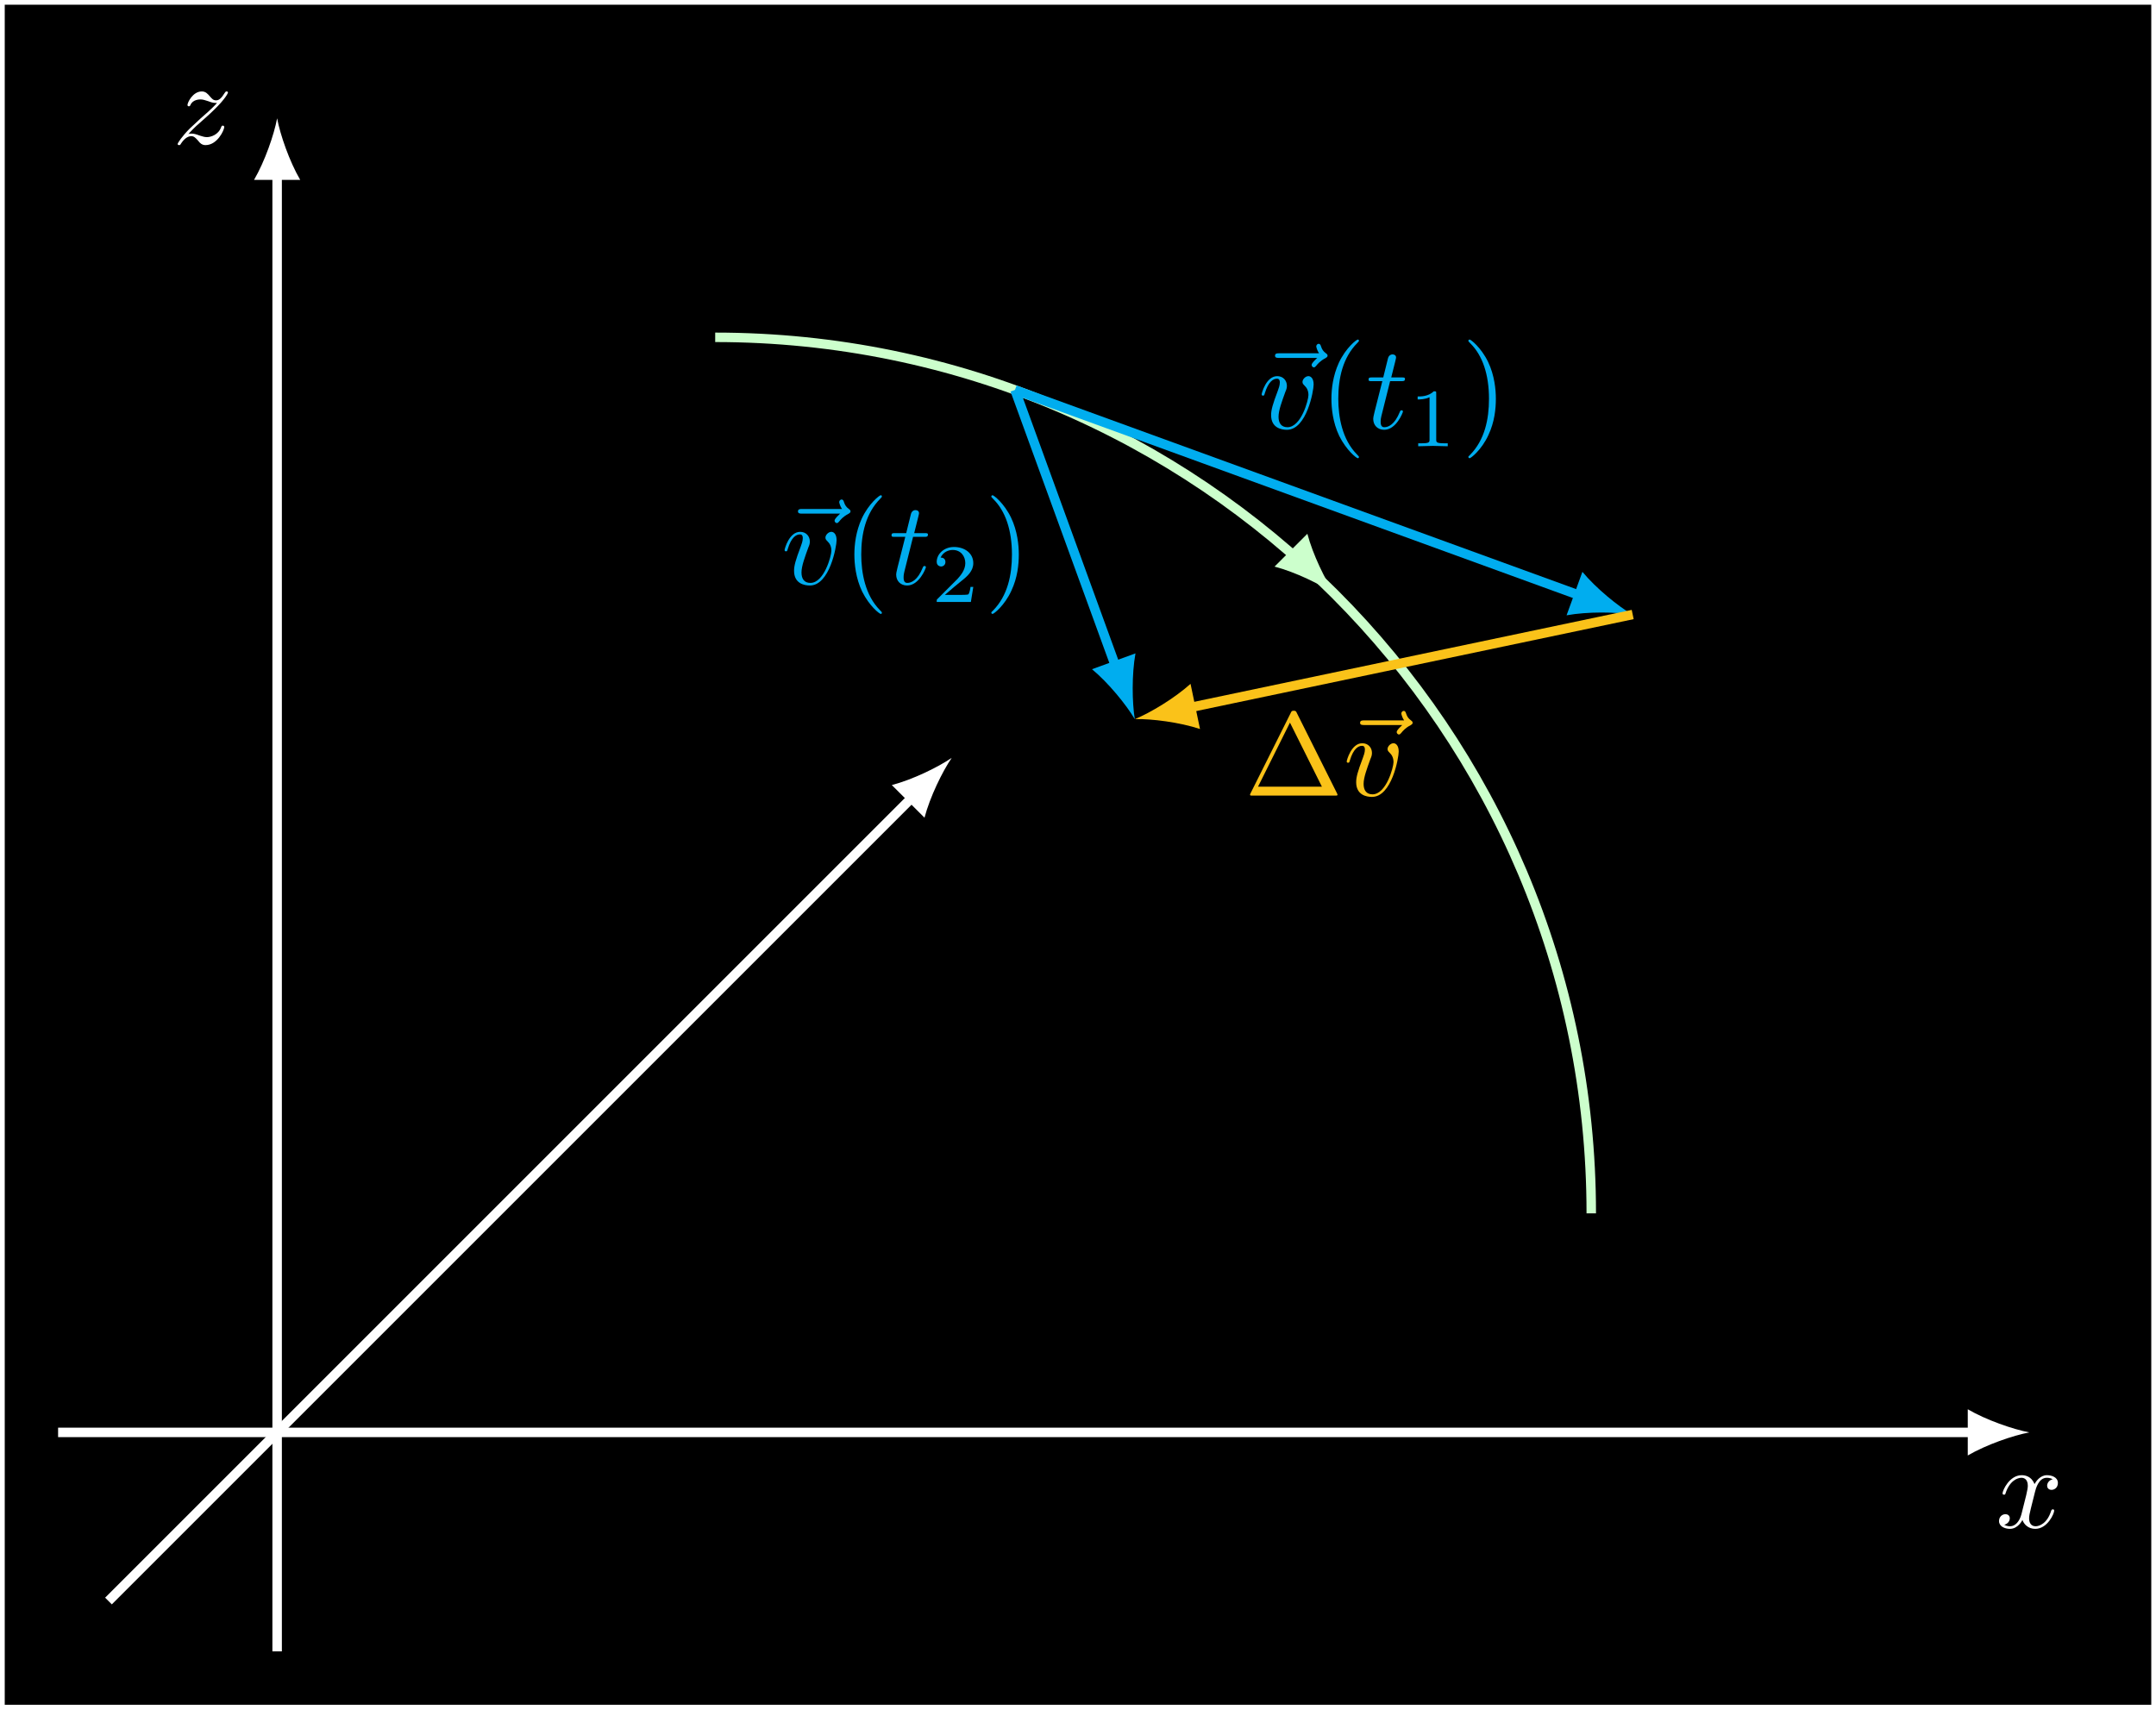
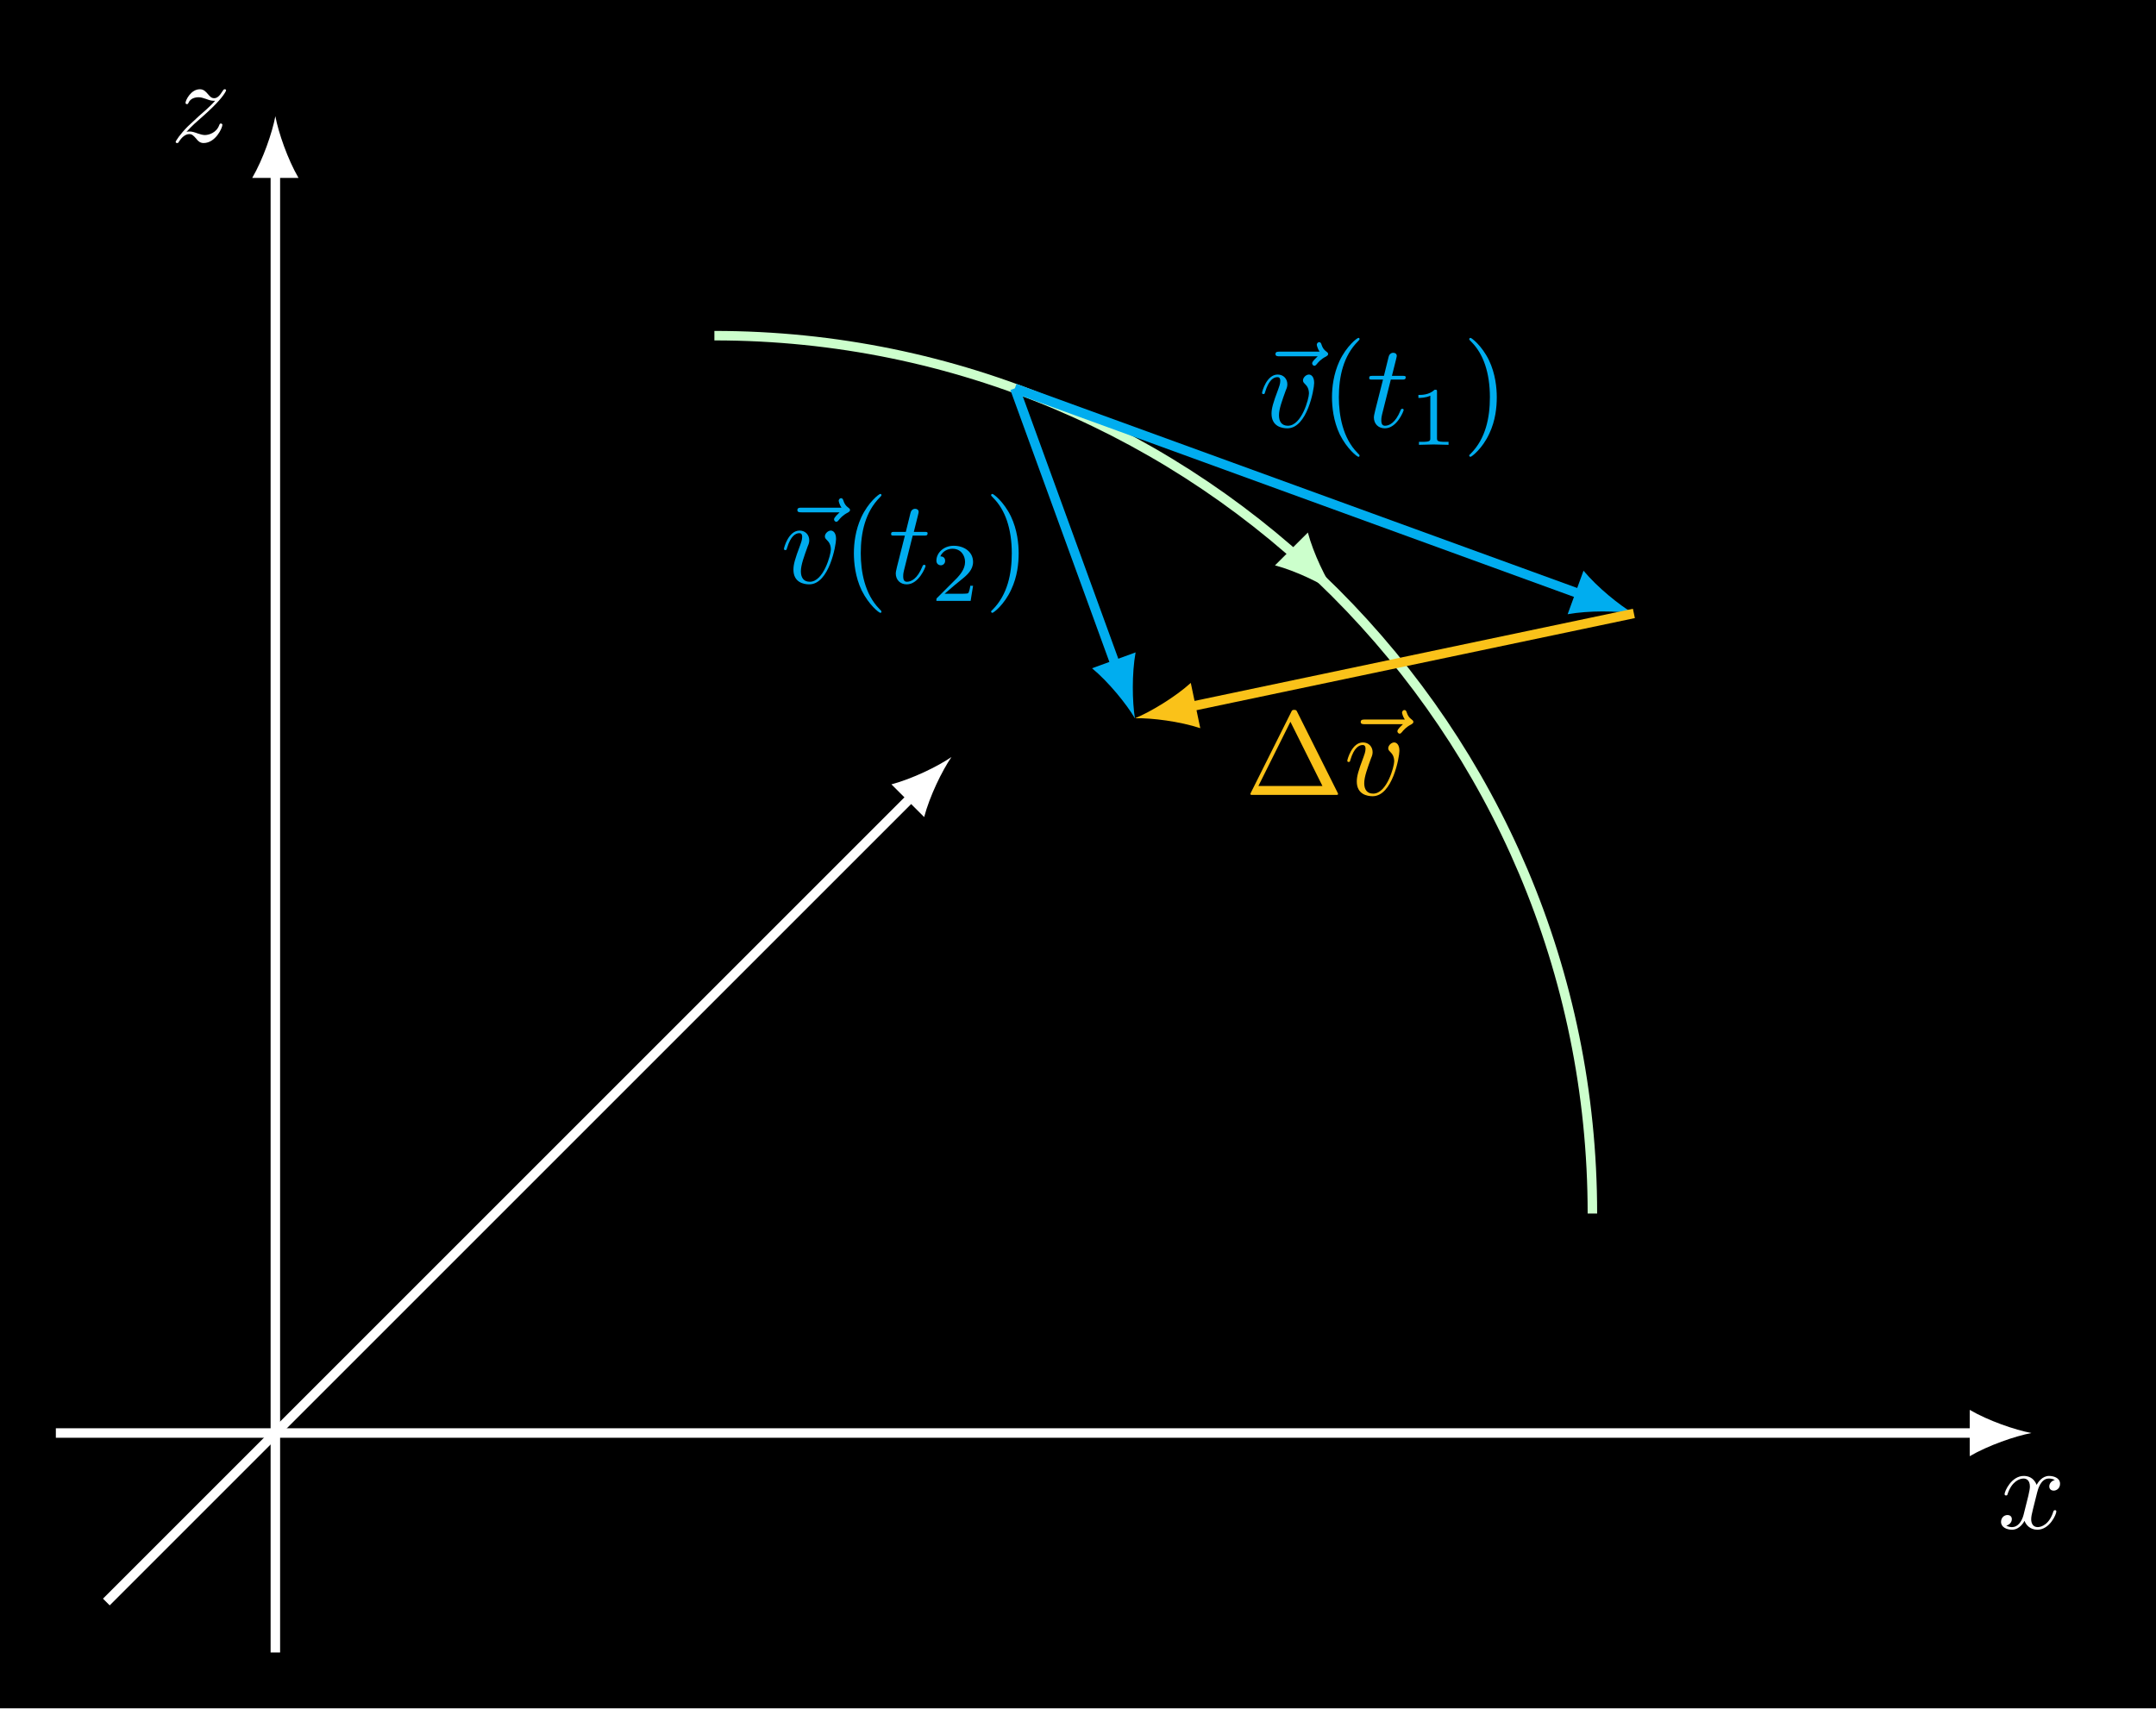
- <svg xmlns="http://www.w3.org/2000/svg" xmlns:xlink="http://www.w3.org/1999/xlink" width="181.37pt" height="143.818pt" viewBox="0 0 181.37 143.818" version="1.1">
+ <svg xmlns="http://www.w3.org/2000/svg" xmlns:xlink="http://www.w3.org/1999/xlink" width="180.972pt" height="143.419pt" viewBox="0 0 180.972 143.419" version="1.1">
  <defs>
    <g>
      <symbol overflow="visible" id="glyph0-0">
        <path style="stroke:none;" d="" />
      </symbol>
      <symbol overflow="visible" id="glyph0-1">
        <path style="stroke:none;" d="M 3.328 -3.016 C 3.391 -3.266 3.625 -4.188 4.312 -4.188 C 4.359 -4.188 4.609 -4.188 4.812 -4.062 C 4.531 -4 4.344 -3.766 4.344 -3.516 C 4.344 -3.359 4.453 -3.172 4.719 -3.172 C 4.938 -3.172 5.25 -3.344 5.25 -3.75 C 5.25 -4.266 4.672 -4.406 4.328 -4.406 C 3.75 -4.406 3.406 -3.875 3.281 -3.656 C 3.031 -4.312 2.5 -4.406 2.203 -4.406 C 1.172 -4.406 0.594 -3.125 0.594 -2.875 C 0.594 -2.766 0.703 -2.766 0.719 -2.766 C 0.797 -2.766 0.828 -2.797 0.844 -2.875 C 1.188 -3.938 1.844 -4.188 2.188 -4.188 C 2.375 -4.188 2.719 -4.094 2.719 -3.516 C 2.719 -3.203 2.547 -2.547 2.188 -1.141 C 2.031 -0.531 1.672 -0.109 1.234 -0.109 C 1.172 -0.109 0.953 -0.109 0.734 -0.234 C 0.984 -0.297 1.203 -0.5 1.203 -0.781 C 1.203 -1.047 0.984 -1.125 0.844 -1.125 C 0.531 -1.125 0.297 -0.875 0.297 -0.547 C 0.297 -0.094 0.781 0.109 1.219 0.109 C 1.891 0.109 2.25 -0.594 2.266 -0.641 C 2.391 -0.281 2.75 0.109 3.344 0.109 C 4.375 0.109 4.938 -1.172 4.938 -1.422 C 4.938 -1.531 4.859 -1.531 4.828 -1.531 C 4.734 -1.531 4.719 -1.484 4.688 -1.422 C 4.359 -0.344 3.688 -0.109 3.375 -0.109 C 2.984 -0.109 2.828 -0.422 2.828 -0.766 C 2.828 -0.984 2.875 -1.203 2.984 -1.641 Z M 3.328 -3.016 " />
      </symbol>
      <symbol overflow="visible" id="glyph0-2">
        <path style="stroke:none;" d="M 1.328 -0.828 C 1.859 -1.406 2.156 -1.656 2.516 -1.969 C 2.516 -1.969 3.125 -2.5 3.484 -2.859 C 4.438 -3.781 4.656 -4.266 4.656 -4.312 C 4.656 -4.406 4.562 -4.406 4.547 -4.406 C 4.469 -4.406 4.453 -4.391 4.391 -4.297 C 4.094 -3.812 3.891 -3.656 3.656 -3.656 C 3.406 -3.656 3.297 -3.812 3.141 -3.984 C 2.953 -4.203 2.781 -4.406 2.453 -4.406 C 1.703 -4.406 1.25 -3.484 1.25 -3.266 C 1.25 -3.219 1.281 -3.156 1.359 -3.156 C 1.453 -3.156 1.469 -3.203 1.5 -3.266 C 1.688 -3.734 2.266 -3.734 2.344 -3.734 C 2.547 -3.734 2.734 -3.672 2.969 -3.594 C 3.375 -3.438 3.484 -3.438 3.734 -3.438 C 3.375 -3.016 2.547 -2.297 2.359 -2.141 L 1.453 -1.297 C 0.781 -0.625 0.422 -0.062 0.422 0.016 C 0.422 0.109 0.531 0.109 0.547 0.109 C 0.625 0.109 0.641 0.094 0.703 -0.016 C 0.938 -0.375 1.234 -0.641 1.562 -0.641 C 1.781 -0.641 1.891 -0.547 2.141 -0.266 C 2.297 -0.047 2.484 0.109 2.766 0.109 C 3.766 0.109 4.344 -1.156 4.344 -1.422 C 4.344 -1.469 4.297 -1.531 4.219 -1.531 C 4.125 -1.531 4.109 -1.469 4.078 -1.391 C 3.844 -0.75 3.203 -0.562 2.875 -0.562 C 2.688 -0.562 2.5 -0.625 2.297 -0.688 C 1.953 -0.812 1.797 -0.859 1.594 -0.859 C 1.578 -0.859 1.422 -0.859 1.328 -0.828 Z M 1.328 -0.828 " />
      </symbol>
      <symbol overflow="visible" id="glyph0-3">
        <path style="stroke:none;" d="M 5.359 -5.938 C 5.219 -5.797 4.891 -5.516 4.891 -5.344 C 4.891 -5.25 4.984 -5.141 5.078 -5.141 C 5.172 -5.141 5.219 -5.219 5.281 -5.281 C 5.391 -5.422 5.625 -5.703 6.062 -5.922 C 6.125 -5.969 6.234 -6.016 6.234 -6.125 C 6.234 -6.234 6.156 -6.281 6.094 -6.328 C 5.875 -6.484 5.766 -6.656 5.688 -6.891 C 5.656 -6.984 5.625 -7.125 5.484 -7.125 C 5.344 -7.125 5.281 -6.984 5.281 -6.906 C 5.281 -6.859 5.359 -6.547 5.516 -6.328 L 2.156 -6.328 C 2 -6.328 1.812 -6.328 1.812 -6.125 C 1.812 -5.938 2 -5.938 2.156 -5.938 Z M 5.359 -5.938 " />
      </symbol>
      <symbol overflow="visible" id="glyph0-4">
        <path style="stroke:none;" d="M 4.672 -3.703 C 4.672 -4.25 4.406 -4.406 4.234 -4.406 C 3.984 -4.406 3.734 -4.141 3.734 -3.922 C 3.734 -3.797 3.781 -3.734 3.891 -3.625 C 4.109 -3.422 4.234 -3.172 4.234 -2.812 C 4.234 -2.391 3.625 -0.109 2.469 -0.109 C 1.953 -0.109 1.719 -0.453 1.719 -0.984 C 1.719 -1.531 2 -2.266 2.297 -3.094 C 2.375 -3.266 2.422 -3.406 2.422 -3.594 C 2.422 -4.031 2.109 -4.406 1.609 -4.406 C 0.672 -4.406 0.297 -2.953 0.297 -2.875 C 0.297 -2.766 0.391 -2.766 0.406 -2.766 C 0.516 -2.766 0.516 -2.797 0.562 -2.953 C 0.859 -3.953 1.281 -4.188 1.578 -4.188 C 1.656 -4.188 1.828 -4.188 1.828 -3.875 C 1.828 -3.625 1.719 -3.344 1.656 -3.172 C 1.219 -2.016 1.094 -1.562 1.094 -1.125 C 1.094 -0.047 1.969 0.109 2.422 0.109 C 4.094 0.109 4.672 -3.188 4.672 -3.703 Z M 4.672 -3.703 " />
      </symbol>
      <symbol overflow="visible" id="glyph0-5">
        <path style="stroke:none;" d="M 2.047 -3.984 L 2.984 -3.984 C 3.188 -3.984 3.297 -3.984 3.297 -4.188 C 3.297 -4.297 3.188 -4.297 3.016 -4.297 L 2.141 -4.297 C 2.5 -5.719 2.547 -5.906 2.547 -5.969 C 2.547 -6.141 2.422 -6.234 2.25 -6.234 C 2.219 -6.234 1.938 -6.234 1.859 -5.875 L 1.469 -4.297 L 0.531 -4.297 C 0.328 -4.297 0.234 -4.297 0.234 -4.109 C 0.234 -3.984 0.312 -3.984 0.516 -3.984 L 1.391 -3.984 C 0.672 -1.156 0.625 -0.984 0.625 -0.812 C 0.625 -0.266 1 0.109 1.547 0.109 C 2.562 0.109 3.125 -1.344 3.125 -1.422 C 3.125 -1.531 3.047 -1.531 3.016 -1.531 C 2.922 -1.531 2.906 -1.5 2.859 -1.391 C 2.438 -0.344 1.906 -0.109 1.562 -0.109 C 1.359 -0.109 1.25 -0.234 1.25 -0.562 C 1.25 -0.812 1.281 -0.875 1.312 -1.047 Z M 2.047 -3.984 " />
      </symbol>
      <symbol overflow="visible" id="glyph1-0">
        <path style="stroke:none;" d="" />
      </symbol>
      <symbol overflow="visible" id="glyph1-1">
        <path style="stroke:none;" d="M 3.297 2.391 C 3.297 2.359 3.297 2.344 3.125 2.172 C 1.891 0.922 1.562 -0.969 1.562 -2.5 C 1.562 -4.234 1.938 -5.969 3.172 -7.203 C 3.297 -7.328 3.297 -7.344 3.297 -7.375 C 3.297 -7.453 3.266 -7.484 3.203 -7.484 C 3.094 -7.484 2.203 -6.797 1.609 -5.531 C 1.109 -4.438 0.984 -3.328 0.984 -2.5 C 0.984 -1.719 1.094 -0.516 1.641 0.625 C 2.25 1.844 3.094 2.5 3.203 2.5 C 3.266 2.5 3.297 2.469 3.297 2.391 Z M 3.297 2.391 " />
      </symbol>
      <symbol overflow="visible" id="glyph1-2">
        <path style="stroke:none;" d="M 2.875 -2.5 C 2.875 -3.266 2.766 -4.469 2.219 -5.609 C 1.625 -6.828 0.766 -7.484 0.672 -7.484 C 0.609 -7.484 0.562 -7.438 0.562 -7.375 C 0.562 -7.344 0.562 -7.328 0.75 -7.141 C 1.734 -6.156 2.297 -4.578 2.297 -2.5 C 2.297 -0.781 1.938 0.969 0.703 2.219 C 0.562 2.344 0.562 2.359 0.562 2.391 C 0.562 2.453 0.609 2.5 0.672 2.5 C 0.766 2.5 1.672 1.812 2.25 0.547 C 2.766 -0.547 2.875 -1.656 2.875 -2.5 Z M 2.875 -2.5 " />
      </symbol>
      <symbol overflow="visible" id="glyph1-3">
        <path style="stroke:none;" d="M 4.406 -6.953 C 4.344 -7.094 4.312 -7.141 4.141 -7.141 C 3.984 -7.141 3.953 -7.094 3.891 -6.953 L 0.516 -0.203 C 0.469 -0.109 0.469 -0.094 0.469 -0.078 C 0.469 0 0.531 0 0.688 0 L 7.609 0 C 7.766 0 7.828 0 7.828 -0.078 C 7.828 -0.094 7.828 -0.109 7.781 -0.203 Z M 3.828 -6.141 L 6.516 -0.75 L 1.141 -0.75 Z M 3.828 -6.141 " />
      </symbol>
      <symbol overflow="visible" id="glyph2-0">
        <path style="stroke:none;" d="" />
      </symbol>
      <symbol overflow="visible" id="glyph2-1">
        <path style="stroke:none;" d="M 2.328 -4.438 C 2.328 -4.625 2.328 -4.625 2.125 -4.625 C 1.672 -4.188 1.047 -4.188 0.766 -4.188 L 0.766 -3.938 C 0.922 -3.938 1.391 -3.938 1.766 -4.125 L 1.766 -0.578 C 1.766 -0.344 1.766 -0.25 1.078 -0.25 L 0.812 -0.25 L 0.812 0 C 0.938 0 1.797 -0.031 2.047 -0.031 C 2.266 -0.031 3.141 0 3.297 0 L 3.297 -0.25 L 3.031 -0.25 C 2.328 -0.25 2.328 -0.344 2.328 -0.578 Z M 2.328 -4.438 " />
      </symbol>
      <symbol overflow="visible" id="glyph2-2">
        <path style="stroke:none;" d="M 3.516 -1.266 L 3.281 -1.266 C 3.266 -1.109 3.188 -0.703 3.094 -0.641 C 3.047 -0.594 2.516 -0.594 2.406 -0.594 L 1.125 -0.594 C 1.859 -1.234 2.109 -1.438 2.516 -1.766 C 3.031 -2.172 3.516 -2.609 3.516 -3.266 C 3.516 -4.109 2.781 -4.625 1.891 -4.625 C 1.031 -4.625 0.438 -4.016 0.438 -3.375 C 0.438 -3.031 0.734 -2.984 0.812 -2.984 C 0.969 -2.984 1.172 -3.109 1.172 -3.359 C 1.172 -3.484 1.125 -3.734 0.766 -3.734 C 0.984 -4.219 1.453 -4.375 1.781 -4.375 C 2.484 -4.375 2.844 -3.828 2.844 -3.266 C 2.844 -2.656 2.406 -2.188 2.188 -1.938 L 0.516 -0.266 C 0.438 -0.203 0.438 -0.188 0.438 0 L 3.312 0 Z M 3.516 -1.266 " />
      </symbol>
    </g>
    <clipPath id="clip1">
-       <path d="M 0 0 L 181.371 0 L 181.371 143.816 L 0 143.816 Z M 0 0 " />
+       <path d="M 0 0 L 180.973 0 L 180.973 143.418 L 0 143.418 Z M 0 0 " />
    </clipPath>
    <clipPath id="clip2">
-       <path d="M 0 55 L 89 55 L 89 143.816 L 0 143.816 Z M 0 55 " />
+       <path d="M 0 55 L 88 55 L 88 143.418 L 0 143.418 Z M 0 55 " />
    </clipPath>
  </defs>
  <g id="surface1">
    <g clip-path="url(#clip1)" clip-rule="nonzero">
-       <path style="fill-rule:nonzero;fill:rgb(0%,0%,0%);fill-opacity:1;stroke-width:0.399;stroke-linecap:butt;stroke-linejoin:miter;stroke:rgb(100%,100%,100%);stroke-opacity:1;stroke-miterlimit:10;" d="M -23.113 -23.115 L -23.113 120.307 L 157.86 120.307 L 157.86 -23.115 Z M -23.113 -23.115 " transform="matrix(1,0,0,-1,23.312,120.506)" />
+       <path style=" stroke:none;fill-rule:nonzero;fill:rgb(0%,0%,0%);fill-opacity:1;" d="M 0 143.418 L 0 0 L 180.973 0 L 180.973 143.418 Z M 0 143.418 " />
    </g>
-     <path style="fill:none;stroke-width:0.797;stroke-linecap:butt;stroke-linejoin:miter;stroke:rgb(100%,100%,100%);stroke-opacity:1;stroke-miterlimit:10;" d="M -18.425 -0.002 L 142.743 -0.002 " transform="matrix(1,0,0,-1,23.312,120.506)" />
-     <path style=" stroke:none;fill-rule:nonzero;fill:rgb(100%,100%,100%);fill-opacity:1;" d="M 170.715 120.508 C 169.336 120.246 167.09 119.469 165.535 118.562 L 165.535 122.449 C 167.09 121.543 169.336 120.766 170.715 120.508 " />
+     <path style="fill:none;stroke-width:0.797;stroke-linecap:butt;stroke-linejoin:miter;stroke:rgb(100%,100%,100%);stroke-opacity:1;stroke-miterlimit:10;" d="M -18.425 0.001 L 142.742 0.001 " transform="matrix(1,0,0,-1,23.113,120.306)" />
+     <path style=" stroke:none;fill-rule:nonzero;fill:rgb(100%,100%,100%);fill-opacity:1;" d="M 170.516 120.305 C 169.137 120.047 166.891 119.27 165.336 118.363 L 165.336 122.25 C 166.891 121.344 169.137 120.566 170.516 120.305 " />
    <g style="fill:rgb(100%,100%,100%);fill-opacity:1;">
-       <use xlink:href="#glyph0-1" x="167.867" y="128.514" />
+       <use xlink:href="#glyph0-1" x="167.668" y="128.314" />
    </g>
-     <path style="fill:none;stroke-width:0.797;stroke-linecap:butt;stroke-linejoin:miter;stroke:rgb(100%,100%,100%);stroke-opacity:1;stroke-miterlimit:10;" d="M 0.001 -18.424 L 0.001 105.889 " transform="matrix(1,0,0,-1,23.312,120.506)" />
-     <path style=" stroke:none;fill-rule:nonzero;fill:rgb(100%,100%,100%);fill-opacity:1;" d="M 23.312 9.953 C 23.055 11.336 22.277 13.578 21.371 15.133 L 25.254 15.133 C 24.348 13.578 23.57 11.336 23.312 9.953 " />
+     <path style="fill:none;stroke-width:0.797;stroke-linecap:butt;stroke-linejoin:miter;stroke:rgb(100%,100%,100%);stroke-opacity:1;stroke-miterlimit:10;" d="M 0 -18.424 L 0 105.892 " transform="matrix(1,0,0,-1,23.113,120.306)" />
+     <path style=" stroke:none;fill-rule:nonzero;fill:rgb(100%,100%,100%);fill-opacity:1;" d="M 23.113 9.754 C 22.855 11.133 22.078 13.379 21.172 14.934 L 25.055 14.934 C 24.148 13.379 23.371 11.133 23.113 9.754 " />
    <g style="fill:rgb(100%,100%,100%);fill-opacity:1;">
-       <use xlink:href="#glyph0-2" x="14.522" y="12.099" />
+       <use xlink:href="#glyph0-2" x="14.323" y="11.899" />
    </g>
    <g clip-path="url(#clip2)" clip-rule="nonzero">
-       <path style="fill:none;stroke-width:0.797;stroke-linecap:butt;stroke-linejoin:miter;stroke:rgb(100%,100%,100%);stroke-opacity:1;stroke-miterlimit:10;" d="M -14.187 -14.189 L 53.454 53.451 " transform="matrix(1,0,0,-1,23.312,120.506)" />
+       <path style="fill:none;stroke-width:0.797;stroke-linecap:butt;stroke-linejoin:miter;stroke:rgb(100%,100%,100%);stroke-opacity:1;stroke-miterlimit:10;" d="M -14.187 -14.186 L 53.453 53.454 " transform="matrix(1,0,0,-1,23.113,120.306)" />
    </g>
-     <path style=" stroke:none;fill-rule:nonzero;fill:rgb(100%,100%,100%);fill-opacity:1;" d="M 80.062 63.758 C 78.902 64.551 76.766 65.59 75.023 66.047 L 77.773 68.793 C 78.23 67.055 79.27 64.918 80.062 63.758 " />
-     <path style="fill:none;stroke-width:0.797;stroke-linecap:butt;stroke-linejoin:miter;stroke:rgb(79.999%,100%,79.999%);stroke-opacity:1;stroke-miterlimit:10;" d="M 36.852 92.127 C 77.555 92.127 110.551 59.131 110.551 18.424 " transform="matrix(1,0,0,-1,23.312,120.506)" />
-     <path style=" stroke:none;fill-rule:nonzero;fill:rgb(79.999%,100%,79.999%);fill-opacity:1;" d="M 112.281 49.969 C 111.484 48.801 110.441 46.656 109.98 44.906 L 107.219 47.668 C 108.969 48.125 111.113 49.172 112.281 49.969 " />
-     <path style="fill:none;stroke-width:0.797;stroke-linecap:butt;stroke-linejoin:miter;stroke:rgb(0%,67.839%,93.729%);stroke-opacity:1;stroke-miterlimit:10;" d="M 62.071 87.701 L 109.626 70.393 " transform="matrix(1,0,0,-1,23.312,120.506)" />
-     <path style=" stroke:none;fill-rule:nonzero;fill:rgb(0%,67.839%,93.729%);fill-opacity:1;" d="M 137.324 51.711 C 136.113 50.996 134.27 49.496 133.117 48.109 L 131.785 51.766 C 133.559 51.445 135.938 51.48 137.324 51.711 " />
+     <path style=" stroke:none;fill-rule:nonzero;fill:rgb(100%,100%,100%);fill-opacity:1;" d="M 79.863 63.555 C 78.703 64.352 76.566 65.387 74.824 65.848 L 77.574 68.594 C 78.031 66.852 79.07 64.715 79.863 63.555 " />
+     <path style="fill:none;stroke-width:0.797;stroke-linecap:butt;stroke-linejoin:miter;stroke:rgb(79.999%,100%,79.999%);stroke-opacity:1;stroke-miterlimit:10;" d="M 36.852 92.126 C 77.555 92.126 110.551 59.13 110.551 18.427 " transform="matrix(1,0,0,-1,23.113,120.306)" />
+     <path style=" stroke:none;fill-rule:nonzero;fill:rgb(79.999%,100%,79.999%);fill-opacity:1;" d="M 112.082 49.77 C 111.285 48.602 110.242 46.453 109.781 44.707 L 107.02 47.465 C 108.77 47.926 110.914 48.969 112.082 49.77 " />
+     <path style="fill:none;stroke-width:0.797;stroke-linecap:butt;stroke-linejoin:miter;stroke:rgb(0%,67.839%,93.729%);stroke-opacity:1;stroke-miterlimit:10;" d="M 62.071 87.701 L 109.625 70.392 " transform="matrix(1,0,0,-1,23.113,120.306)" />
+     <path style=" stroke:none;fill-rule:nonzero;fill:rgb(0%,67.839%,93.729%);fill-opacity:1;" d="M 137.129 51.512 C 135.914 50.793 134.07 49.297 132.918 47.91 L 131.586 51.566 C 133.359 51.246 135.738 51.281 137.129 51.512 " />
    <g style="fill:rgb(0%,67.839%,93.729%);fill-opacity:1;">
-       <use xlink:href="#glyph0-3" x="105.447" y="36.05" />
+       <use xlink:href="#glyph0-3" x="105.248" y="35.85" />
    </g>
    <g style="fill:rgb(0%,67.839%,93.729%);fill-opacity:1;">
-       <use xlink:href="#glyph0-4" x="105.836" y="36.05" />
+       <use xlink:href="#glyph0-4" x="105.637" y="35.85" />
    </g>
    <g style="fill:rgb(0%,67.839%,93.729%);fill-opacity:1;">
-       <use xlink:href="#glyph1-1" x="111.02" y="36.05" />
+       <use xlink:href="#glyph1-1" x="110.821" y="35.85" />
    </g>
    <g style="fill:rgb(0%,67.839%,93.729%);fill-opacity:1;">
-       <use xlink:href="#glyph0-5" x="114.895" y="36.05" />
+       <use xlink:href="#glyph0-5" x="114.696" y="35.85" />
    </g>
    <g style="fill:rgb(0%,67.839%,93.729%);fill-opacity:1;">
-       <use xlink:href="#glyph2-1" x="118.492" y="37.544" />
+       <use xlink:href="#glyph2-1" x="118.293" y="37.344" />
    </g>
    <g style="fill:rgb(0%,67.839%,93.729%);fill-opacity:1;">
-       <use xlink:href="#glyph1-2" x="122.962" y="36.05" />
+       <use xlink:href="#glyph1-2" x="122.763" y="35.85" />
    </g>
-     <path style="fill:none;stroke-width:0.797;stroke-linecap:butt;stroke-linejoin:miter;stroke:rgb(0%,67.839%,93.729%);stroke-opacity:1;stroke-miterlimit:10;" d="M 62.071 87.701 L 70.559 64.385 " transform="matrix(1,0,0,-1,23.312,120.506)" />
-     <path style=" stroke:none;fill-rule:nonzero;fill:rgb(0%,67.839%,93.729%);fill-opacity:1;" d="M 95.465 60.508 C 95.238 59.121 95.199 56.742 95.52 54.969 L 91.863 56.301 C 93.25 57.453 94.75 59.297 95.465 60.508 " />
+     <path style="fill:none;stroke-width:0.797;stroke-linecap:butt;stroke-linejoin:miter;stroke:rgb(0%,67.839%,93.729%);stroke-opacity:1;stroke-miterlimit:10;" d="M 62.071 87.701 L 70.559 64.384 " transform="matrix(1,0,0,-1,23.113,120.306)" />
+     <path style=" stroke:none;fill-rule:nonzero;fill:rgb(0%,67.839%,93.729%);fill-opacity:1;" d="M 95.266 60.309 C 95.039 58.922 95 56.543 95.32 54.77 L 91.664 56.102 C 93.051 57.25 94.551 59.098 95.266 60.309 " />
    <g style="fill:rgb(0%,67.839%,93.729%);fill-opacity:1;">
-       <use xlink:href="#glyph0-3" x="65.316" y="49.149" />
+       <use xlink:href="#glyph0-3" x="65.117" y="48.949" />
    </g>
    <g style="fill:rgb(0%,67.839%,93.729%);fill-opacity:1;">
-       <use xlink:href="#glyph0-4" x="65.705" y="49.149" />
+       <use xlink:href="#glyph0-4" x="65.506" y="48.949" />
    </g>
    <g style="fill:rgb(0%,67.839%,93.729%);fill-opacity:1;">
-       <use xlink:href="#glyph1-1" x="70.889" y="49.149" />
+       <use xlink:href="#glyph1-1" x="70.69" y="48.949" />
    </g>
    <g style="fill:rgb(0%,67.839%,93.729%);fill-opacity:1;">
-       <use xlink:href="#glyph0-5" x="74.764" y="49.149" />
+       <use xlink:href="#glyph0-5" x="74.564" y="48.949" />
    </g>
    <g style="fill:rgb(0%,67.839%,93.729%);fill-opacity:1;">
-       <use xlink:href="#glyph2-2" x="78.361" y="50.643" />
+       <use xlink:href="#glyph2-2" x="78.162" y="50.443" />
    </g>
    <g style="fill:rgb(0%,67.839%,93.729%);fill-opacity:1;">
-       <use xlink:href="#glyph1-2" x="82.831" y="49.149" />
+       <use xlink:href="#glyph1-2" x="82.631" y="48.949" />
    </g>
-     <path style="fill:none;stroke-width:0.797;stroke-linecap:butt;stroke-linejoin:miter;stroke:rgb(98.039%,76.076%,9.804%);stroke-opacity:1;stroke-miterlimit:10;" d="M 114.036 68.807 L 76.731 60.967 " transform="matrix(1,0,0,-1,23.312,120.506)" />
-     <path style=" stroke:none;fill-rule:nonzero;fill:rgb(98.039%,76.076%,9.804%);fill-opacity:1;" d="M 95.48 60.496 C 96.887 60.465 99.242 60.766 100.949 61.332 L 100.152 57.531 C 98.816 58.738 96.777 59.961 95.48 60.496 " />
+     <path style="fill:none;stroke-width:0.797;stroke-linecap:butt;stroke-linejoin:miter;stroke:rgb(98.039%,76.076%,9.804%);stroke-opacity:1;stroke-miterlimit:10;" d="M 114.035 68.806 L 76.731 60.966 " transform="matrix(1,0,0,-1,23.113,120.306)" />
+     <path style=" stroke:none;fill-rule:nonzero;fill:rgb(98.039%,76.076%,9.804%);fill-opacity:1;" d="M 95.281 60.297 C 96.688 60.266 99.043 60.566 100.75 61.133 L 99.953 57.332 C 98.617 58.539 96.578 59.758 95.281 60.297 " />
    <g style="fill:rgb(98.039%,76.076%,9.804%);fill-opacity:1;">
-       <use xlink:href="#glyph1-3" x="104.688" y="66.935" />
+       <use xlink:href="#glyph1-3" x="104.488" y="66.735" />
    </g>
    <g style="fill:rgb(98.039%,76.076%,9.804%);fill-opacity:1;">
-       <use xlink:href="#glyph0-3" x="112.603" y="66.935" />
+       <use xlink:href="#glyph0-3" x="112.404" y="66.735" />
    </g>
    <g style="fill:rgb(98.039%,76.076%,9.804%);fill-opacity:1;">
-       <use xlink:href="#glyph0-4" x="112.992" y="66.935" />
+       <use xlink:href="#glyph0-4" x="112.793" y="66.735" />
    </g>
  </g>
</svg>
